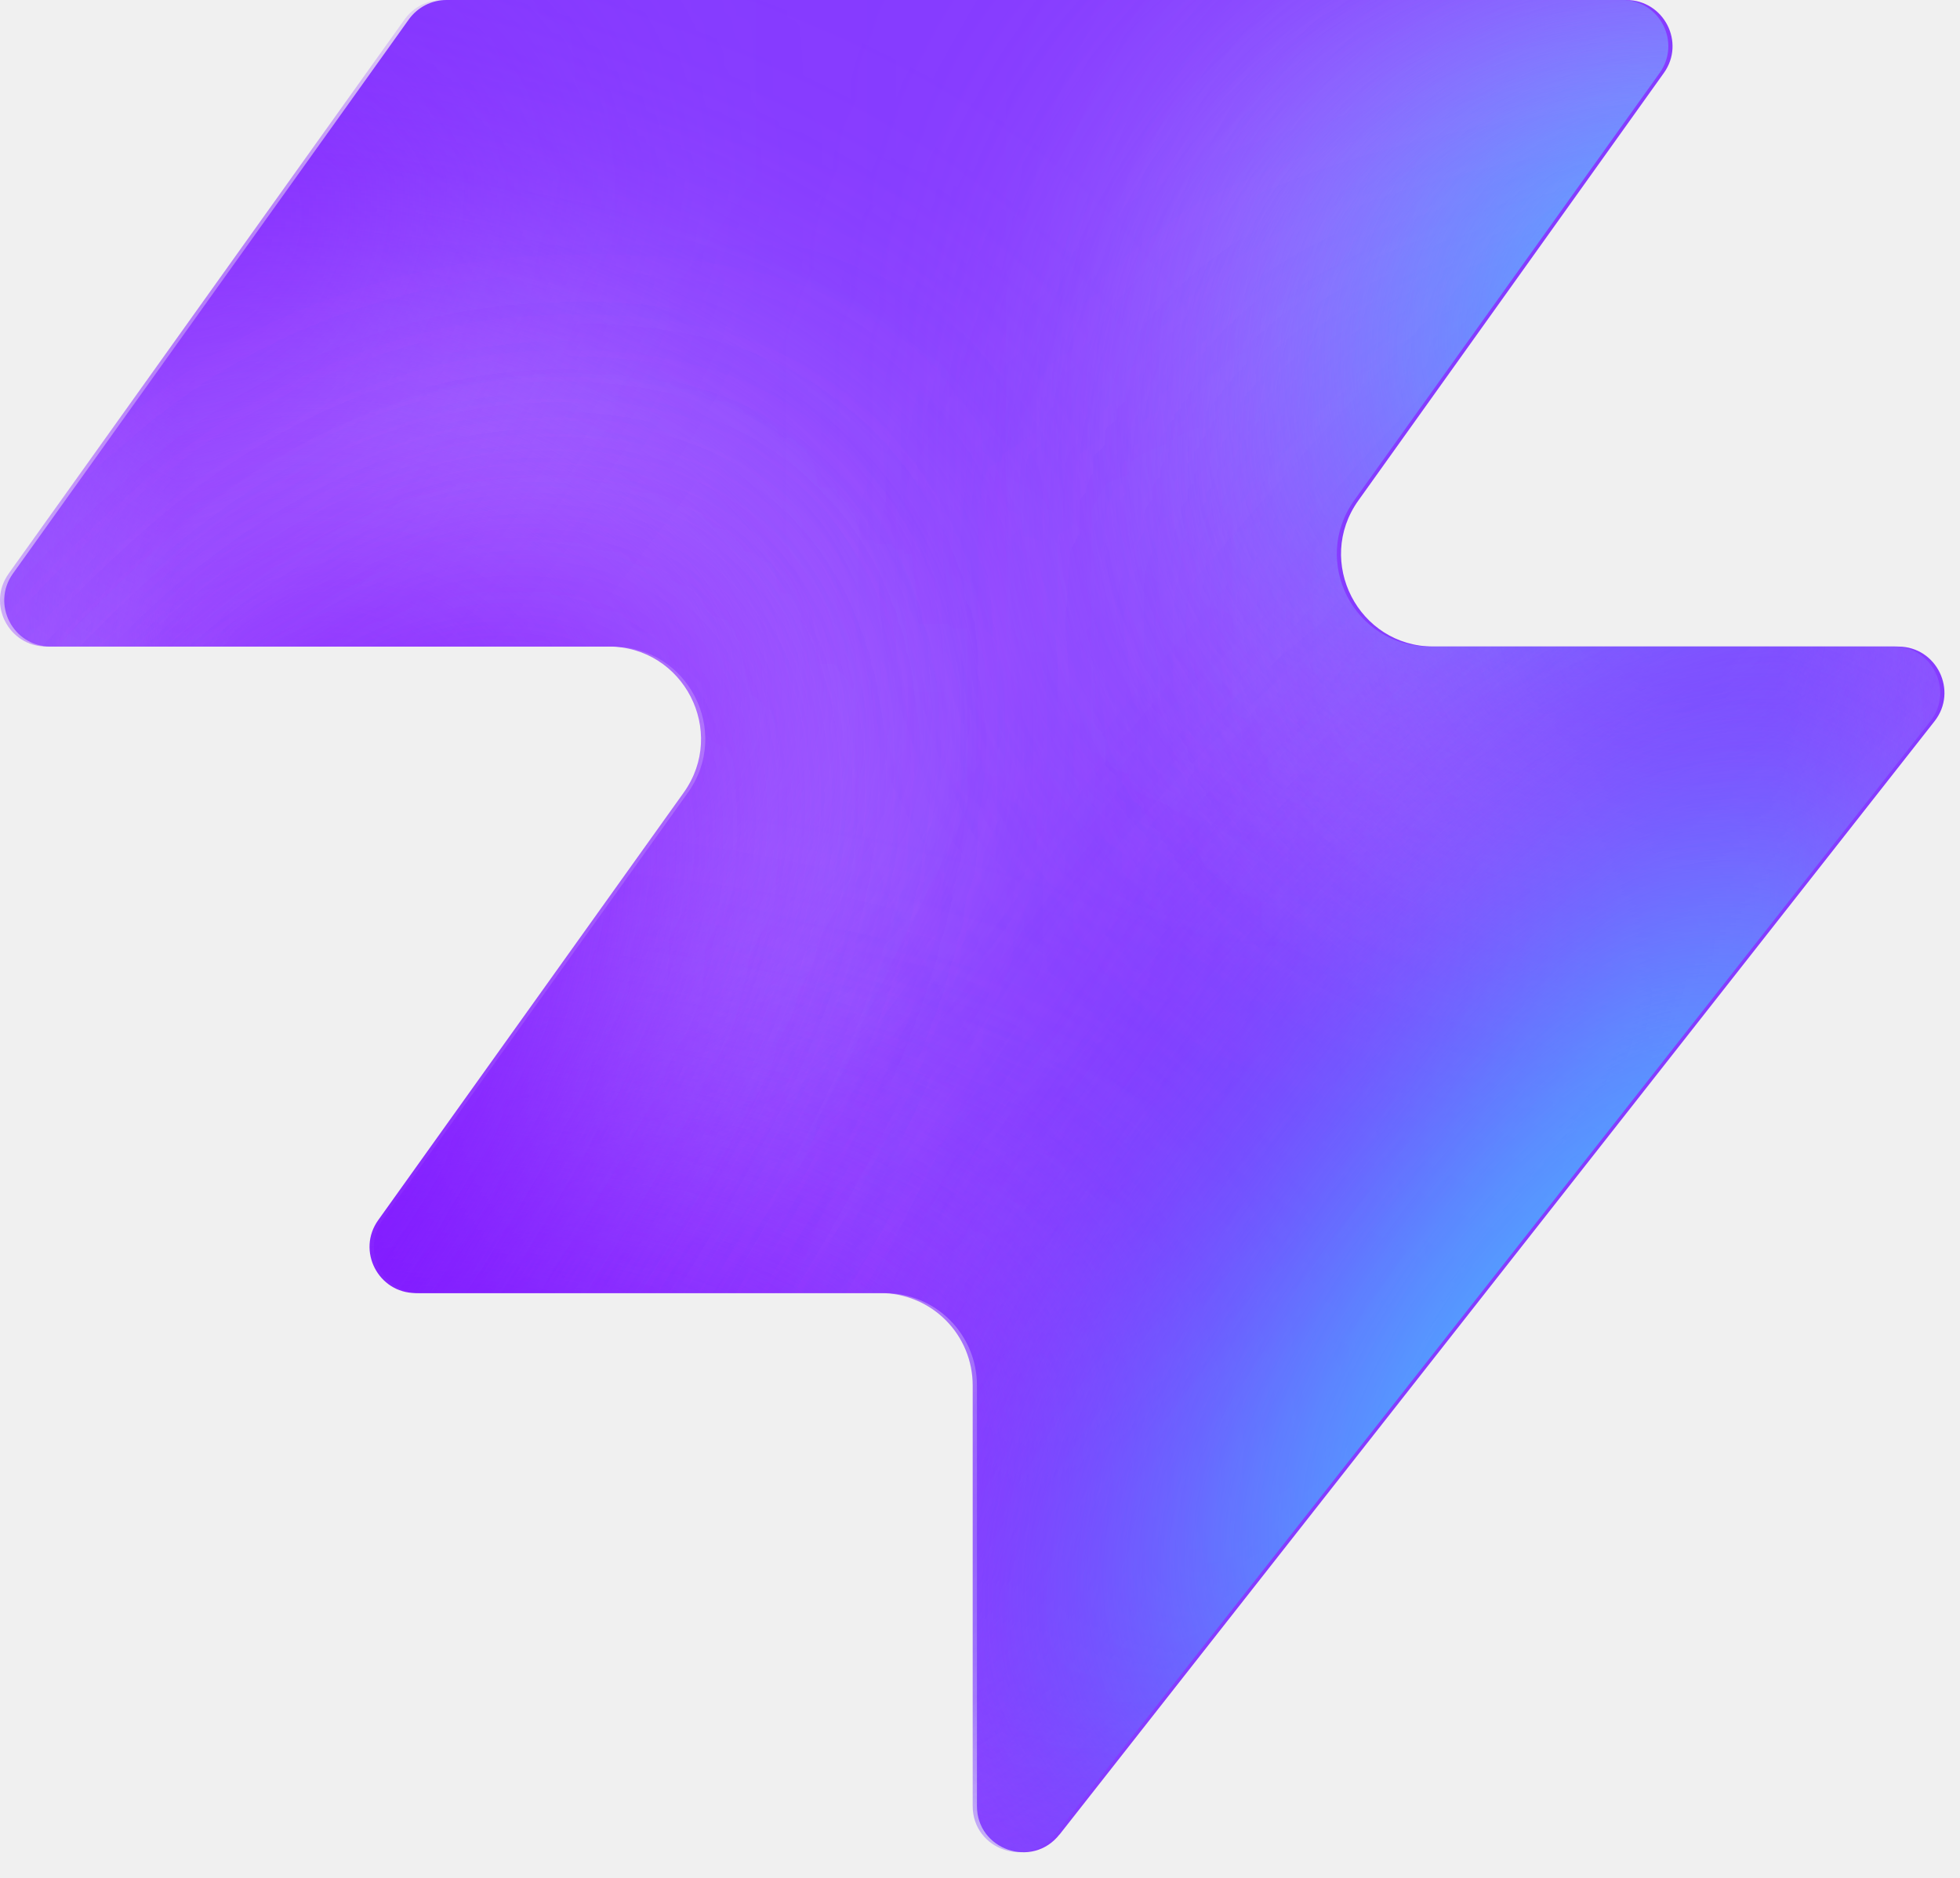
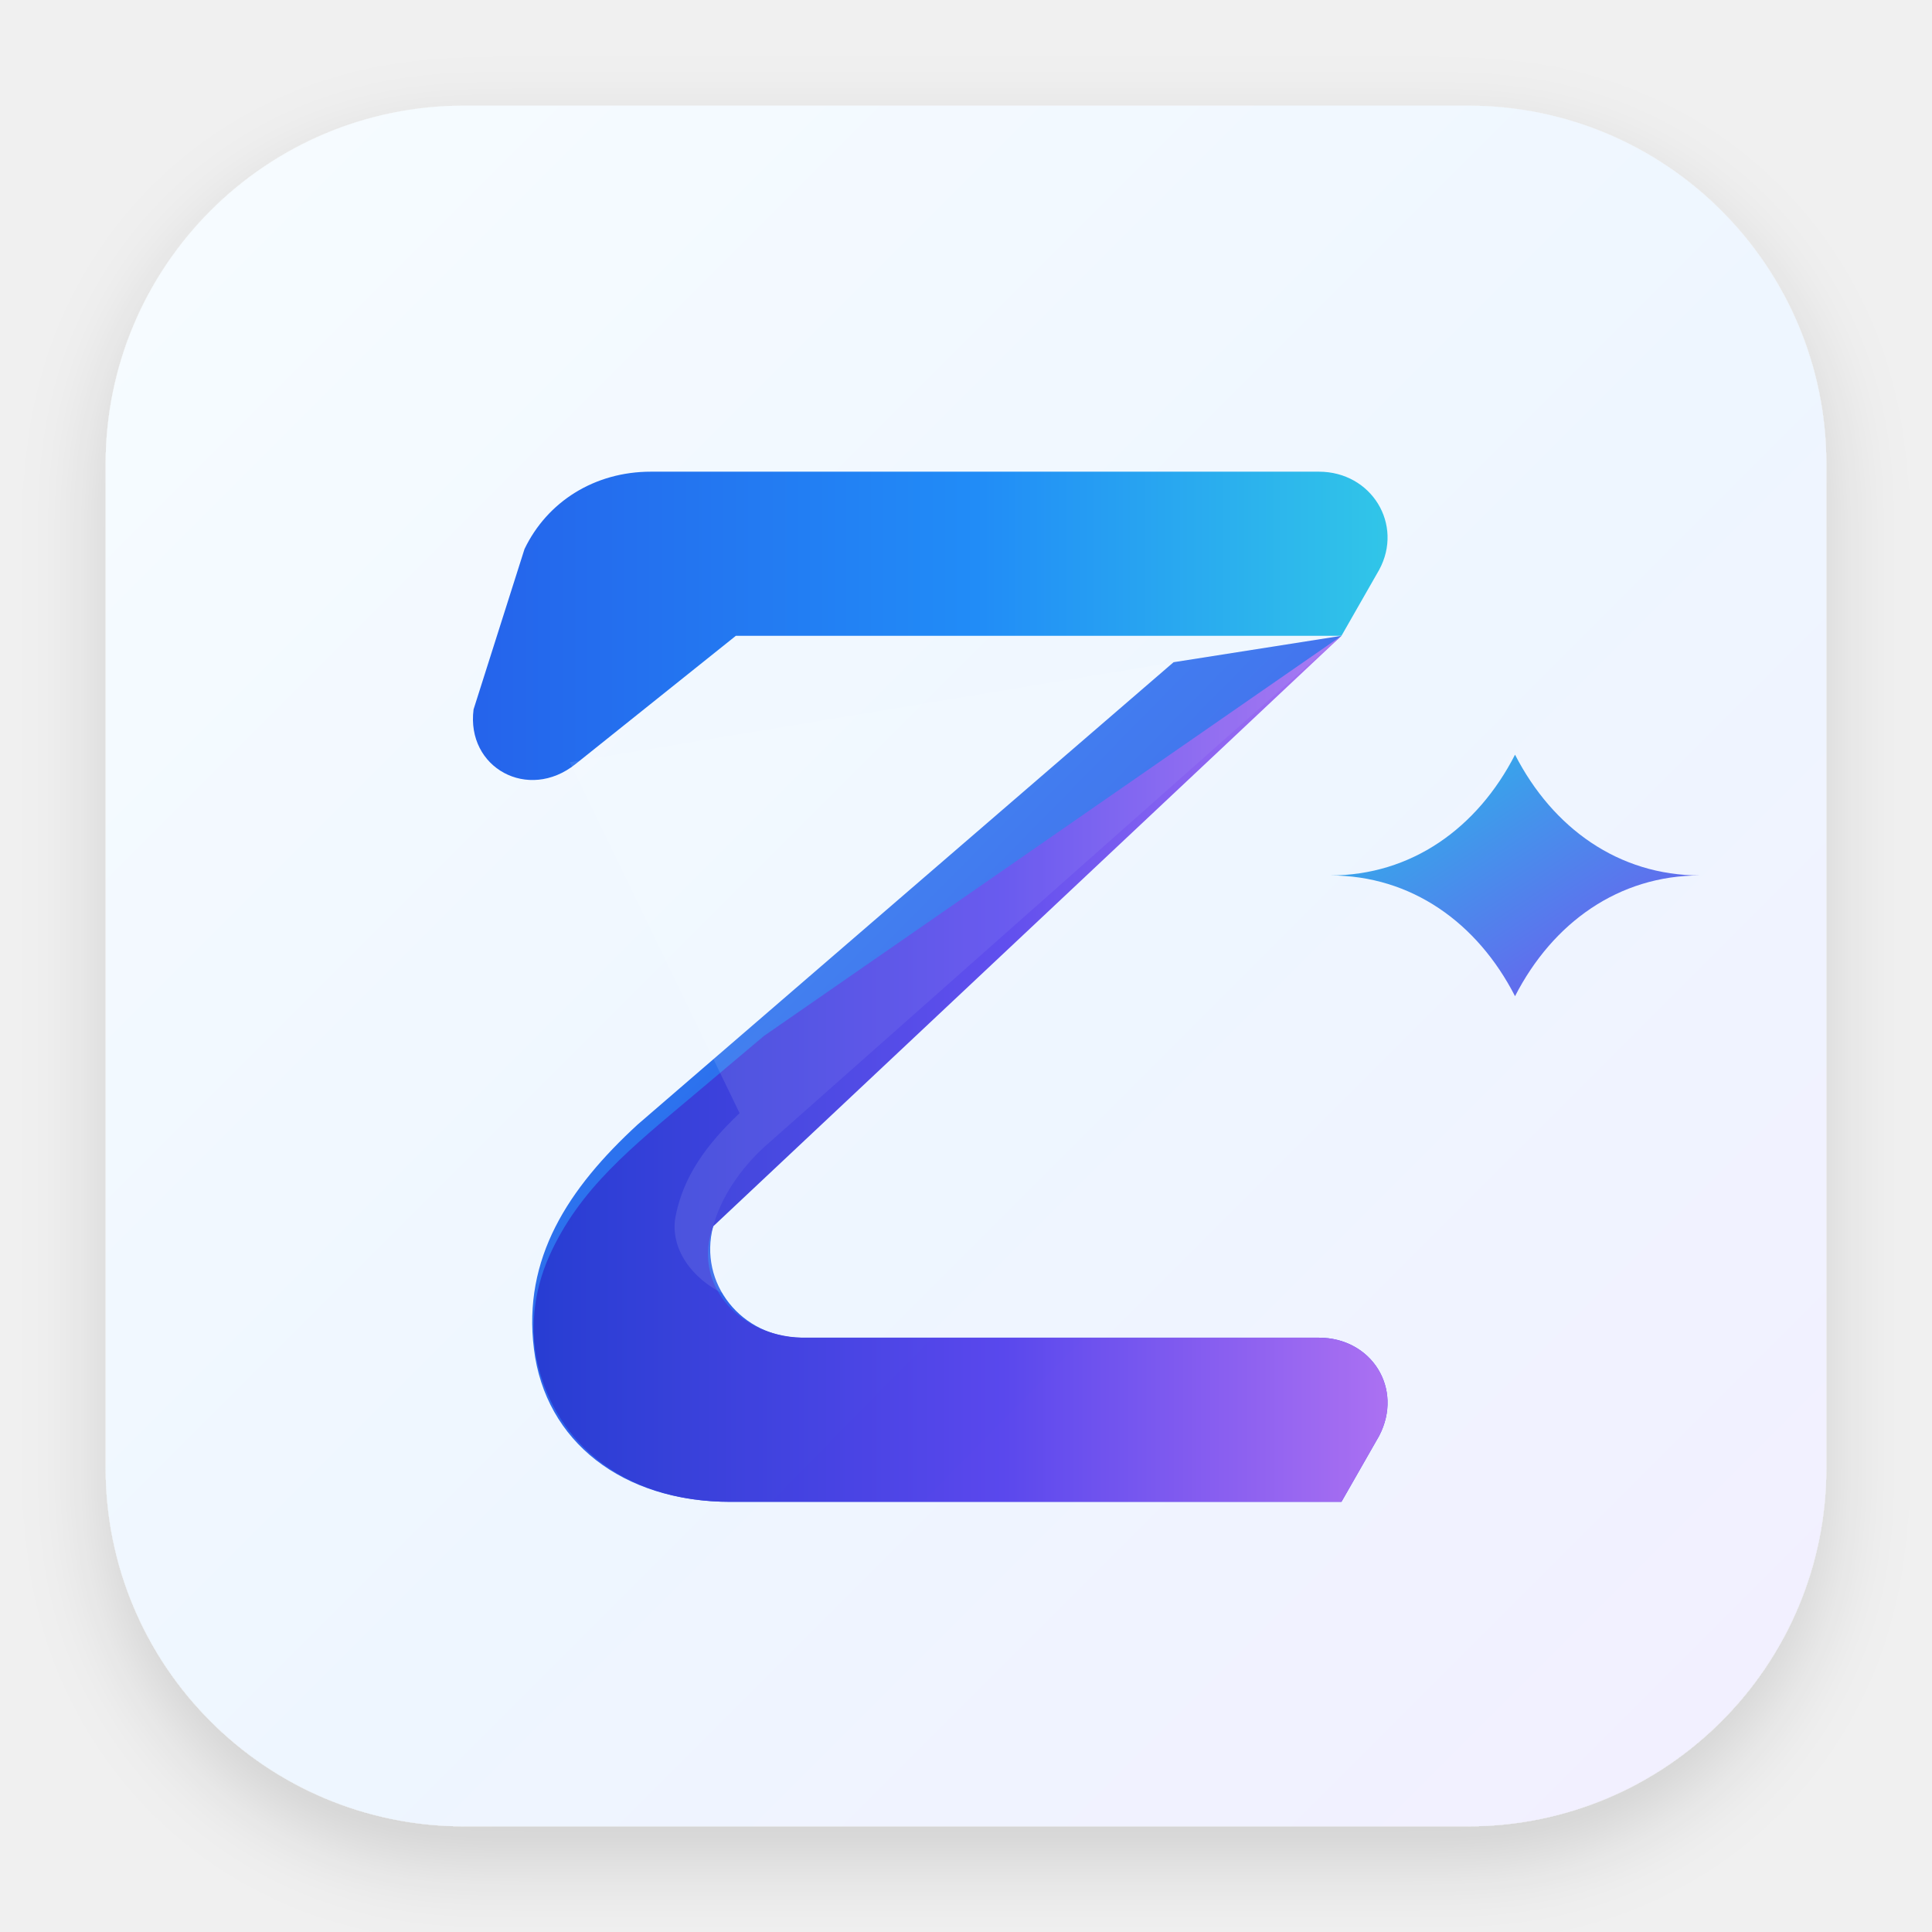
- <svg xmlns="http://www.w3.org/2000/svg" width="48" height="46" fill="none" viewBox="0 0 48 46">
-   <path fill="#863bff" d="M25.946 44.938c-.664.845-2.021.375-2.021-.698V33.937a2.26 2.26 0 0 0-2.262-2.262H10.287c-.92 0-1.456-1.04-.92-1.788l7.48-10.471c1.07-1.497 0-3.578-1.842-3.578H1.237c-.92 0-1.456-1.04-.92-1.788L10.013.474c.214-.297.556-.474.92-.474h28.894c.92 0 1.456 1.04.92 1.788l-7.48 10.471c-1.07 1.498 0 3.579 1.842 3.579h11.377c.943 0 1.473 1.088.89 1.83L25.947 44.94z" style="fill:#863bff;fill:color(display-p3 .525 .23 1);fill-opacity:1" />
-   <mask id="a" width="48" height="46" x="0" y="0" maskUnits="userSpaceOnUse" style="mask-type:alpha">
-     <path fill="#000" d="M25.842 44.938c-.664.844-2.021.375-2.021-.698V33.937a2.26 2.26 0 0 0-2.262-2.262H10.183c-.92 0-1.456-1.04-.92-1.788l7.48-10.471c1.07-1.498 0-3.579-1.842-3.579H1.133c-.92 0-1.456-1.04-.92-1.787L9.91.473c.214-.297.556-.474.92-.474h28.894c.92 0 1.456 1.04.92 1.788l-7.48 10.471c-1.07 1.498 0 3.578 1.842 3.578h11.377c.943 0 1.473 1.088.89 1.832L25.843 44.94z" style="fill:#000;fill-opacity:1" />
-   </mask>
-   <g mask="url(#a)">
-     <g filter="url(#b)">
-       <ellipse cx="5.508" cy="14.704" fill="#ede6ff" rx="5.508" ry="14.704" style="fill:#ede6ff;fill:color(display-p3 .927 .903 1);fill-opacity:1" transform="matrix(.00324 1 1 -.00324 -4.47 31.516)" />
-     </g>
-     <g filter="url(#c)">
-       <ellipse cx="10.399" cy="29.851" fill="#ede6ff" rx="10.399" ry="29.851" style="fill:#ede6ff;fill:color(display-p3 .927 .903 1);fill-opacity:1" transform="matrix(.00324 1 1 -.00324 -39.328 7.883)" />
-     </g>
-     <g filter="url(#d)">
-       <ellipse cx="5.508" cy="30.487" fill="#7e14ff" rx="5.508" ry="30.487" style="fill:#7e14ff;fill:color(display-p3 .492 .077 1);fill-opacity:1" transform="rotate(89.814 -25.913 -14.639)scale(1 -1)" />
-     </g>
-     <g filter="url(#e)">
-       <ellipse cx="5.508" cy="30.599" fill="#7e14ff" rx="5.508" ry="30.599" style="fill:#7e14ff;fill:color(display-p3 .492 .077 1);fill-opacity:1" transform="rotate(89.814 -32.644 -3.334)scale(1 -1)" />
-     </g>
-     <g filter="url(#f)">
-       <ellipse cx="5.508" cy="30.599" fill="#7e14ff" rx="5.508" ry="30.599" style="fill:#7e14ff;fill:color(display-p3 .492 .077 1);fill-opacity:1" transform="matrix(.00324 1 1 -.00324 -34.34 30.47)" />
-     </g>
-     <g filter="url(#g)">
-       <ellipse cx="14.072" cy="22.078" fill="#ede6ff" rx="14.072" ry="22.078" style="fill:#ede6ff;fill:color(display-p3 .927 .903 1);fill-opacity:1" transform="rotate(93.35 24.506 48.493)scale(-1 1)" />
-     </g>
-     <g filter="url(#h)">
-       <ellipse cx="3.47" cy="21.501" fill="#7e14ff" rx="3.47" ry="21.501" style="fill:#7e14ff;fill:color(display-p3 .492 .077 1);fill-opacity:1" transform="rotate(89.009 28.708 47.59)scale(-1 1)" />
-     </g>
-     <g filter="url(#i)">
-       <ellipse cx="3.47" cy="21.501" fill="#7e14ff" rx="3.47" ry="21.501" style="fill:#7e14ff;fill:color(display-p3 .492 .077 1);fill-opacity:1" transform="rotate(89.009 28.708 47.59)scale(-1 1)" />
-     </g>
-     <g filter="url(#j)">
-       <ellipse cx=".387" cy="8.972" fill="#7e14ff" rx="4.407" ry="29.108" style="fill:#7e14ff;fill:color(display-p3 .492 .077 1);fill-opacity:1" transform="rotate(39.51 .387 8.972)" />
-     </g>
-     <g filter="url(#k)">
-       <ellipse cx="47.523" cy="-6.092" fill="#7e14ff" rx="4.407" ry="29.108" style="fill:#7e14ff;fill:color(display-p3 .492 .077 1);fill-opacity:1" transform="rotate(37.892 47.523 -6.092)" />
-     </g>
-     <g filter="url(#l)">
-       <ellipse cx="41.412" cy="6.333" fill="#47bfff" rx="5.971" ry="9.665" style="fill:#47bfff;fill:color(display-p3 .28 .748 1);fill-opacity:1" transform="rotate(37.892 41.412 6.333)" />
-     </g>
-     <g filter="url(#m)">
-       <ellipse cx="-1.879" cy="38.332" fill="#7e14ff" rx="4.407" ry="29.108" style="fill:#7e14ff;fill:color(display-p3 .492 .077 1);fill-opacity:1" transform="rotate(37.892 -1.88 38.332)" />
-     </g>
-     <g filter="url(#n)">
-       <ellipse cx="-1.879" cy="38.332" fill="#7e14ff" rx="4.407" ry="29.108" style="fill:#7e14ff;fill:color(display-p3 .492 .077 1);fill-opacity:1" transform="rotate(37.892 -1.88 38.332)" />
-     </g>
-     <g filter="url(#o)">
-       <ellipse cx="35.651" cy="29.907" fill="#7e14ff" rx="4.407" ry="29.108" style="fill:#7e14ff;fill:color(display-p3 .492 .077 1);fill-opacity:1" transform="rotate(37.892 35.651 29.907)" />
-     </g>
-     <g filter="url(#p)">
-       <ellipse cx="38.418" cy="32.4" fill="#47bfff" rx="5.971" ry="15.297" style="fill:#47bfff;fill:color(display-p3 .28 .748 1);fill-opacity:1" transform="rotate(37.892 38.418 32.4)" />
-     </g>
-   </g>
+ <svg xmlns="http://www.w3.org/2000/svg" width="1024" height="1024" viewBox="0 0 1024 1024">
  <defs>
-     <filter id="b" width="60.045" height="41.654" x="-19.77" y="16.149" color-interpolation-filters="sRGB" filterUnits="userSpaceOnUse">
-       <feFlood flood-opacity="0" result="BackgroundImageFix" />
-       <feBlend in="SourceGraphic" in2="BackgroundImageFix" result="shape" />
-       <feGaussianBlur result="effect1_foregroundBlur_2002_17158" stdDeviation="7.659" />
-     </filter>
-     <filter id="c" width="90.34" height="51.437" x="-54.613" y="-7.533" color-interpolation-filters="sRGB" filterUnits="userSpaceOnUse">
-       <feFlood flood-opacity="0" result="BackgroundImageFix" />
-       <feBlend in="SourceGraphic" in2="BackgroundImageFix" result="shape" />
-       <feGaussianBlur result="effect1_foregroundBlur_2002_17158" stdDeviation="7.659" />
-     </filter>
-     <filter id="d" width="79.355" height="29.4" x="-49.64" y="2.03" color-interpolation-filters="sRGB" filterUnits="userSpaceOnUse">
-       <feFlood flood-opacity="0" result="BackgroundImageFix" />
-       <feBlend in="SourceGraphic" in2="BackgroundImageFix" result="shape" />
-       <feGaussianBlur result="effect1_foregroundBlur_2002_17158" stdDeviation="4.596" />
-     </filter>
-     <filter id="e" width="79.579" height="29.4" x="-45.045" y="20.029" color-interpolation-filters="sRGB" filterUnits="userSpaceOnUse">
-       <feFlood flood-opacity="0" result="BackgroundImageFix" />
-       <feBlend in="SourceGraphic" in2="BackgroundImageFix" result="shape" />
-       <feGaussianBlur result="effect1_foregroundBlur_2002_17158" stdDeviation="4.596" />
-     </filter>
-     <filter id="f" width="79.579" height="29.4" x="-43.513" y="21.178" color-interpolation-filters="sRGB" filterUnits="userSpaceOnUse">
-       <feFlood flood-opacity="0" result="BackgroundImageFix" />
-       <feBlend in="SourceGraphic" in2="BackgroundImageFix" result="shape" />
-       <feGaussianBlur result="effect1_foregroundBlur_2002_17158" stdDeviation="4.596" />
-     </filter>
-     <filter id="g" width="74.749" height="58.852" x="15.756" y="-17.901" color-interpolation-filters="sRGB" filterUnits="userSpaceOnUse">
-       <feFlood flood-opacity="0" result="BackgroundImageFix" />
-       <feBlend in="SourceGraphic" in2="BackgroundImageFix" result="shape" />
-       <feGaussianBlur result="effect1_foregroundBlur_2002_17158" stdDeviation="7.659" />
-     </filter>
-     <filter id="h" width="61.377" height="25.362" x="23.548" y="2.284" color-interpolation-filters="sRGB" filterUnits="userSpaceOnUse">
-       <feFlood flood-opacity="0" result="BackgroundImageFix" />
-       <feBlend in="SourceGraphic" in2="BackgroundImageFix" result="shape" />
-       <feGaussianBlur result="effect1_foregroundBlur_2002_17158" stdDeviation="4.596" />
-     </filter>
-     <filter id="i" width="61.377" height="25.362" x="23.548" y="2.284" color-interpolation-filters="sRGB" filterUnits="userSpaceOnUse">
-       <feFlood flood-opacity="0" result="BackgroundImageFix" />
-       <feBlend in="SourceGraphic" in2="BackgroundImageFix" result="shape" />
-       <feGaussianBlur result="effect1_foregroundBlur_2002_17158" stdDeviation="4.596" />
-     </filter>
-     <filter id="j" width="56.045" height="63.649" x="-27.636" y="-22.853" color-interpolation-filters="sRGB" filterUnits="userSpaceOnUse">
-       <feFlood flood-opacity="0" result="BackgroundImageFix" />
-       <feBlend in="SourceGraphic" in2="BackgroundImageFix" result="shape" />
-       <feGaussianBlur result="effect1_foregroundBlur_2002_17158" stdDeviation="4.596" />
-     </filter>
-     <filter id="k" width="54.814" height="64.646" x="20.116" y="-38.415" color-interpolation-filters="sRGB" filterUnits="userSpaceOnUse">
-       <feFlood flood-opacity="0" result="BackgroundImageFix" />
-       <feBlend in="SourceGraphic" in2="BackgroundImageFix" result="shape" />
-       <feGaussianBlur result="effect1_foregroundBlur_2002_17158" stdDeviation="4.596" />
-     </filter>
-     <filter id="l" width="33.541" height="35.313" x="24.641" y="-11.323" color-interpolation-filters="sRGB" filterUnits="userSpaceOnUse">
-       <feFlood flood-opacity="0" result="BackgroundImageFix" />
-       <feBlend in="SourceGraphic" in2="BackgroundImageFix" result="shape" />
-       <feGaussianBlur result="effect1_foregroundBlur_2002_17158" stdDeviation="4.596" />
-     </filter>
-     <filter id="m" width="54.814" height="64.646" x="-29.286" y="6.009" color-interpolation-filters="sRGB" filterUnits="userSpaceOnUse">
-       <feFlood flood-opacity="0" result="BackgroundImageFix" />
-       <feBlend in="SourceGraphic" in2="BackgroundImageFix" result="shape" />
-       <feGaussianBlur result="effect1_foregroundBlur_2002_17158" stdDeviation="4.596" />
-     </filter>
-     <filter id="n" width="54.814" height="64.646" x="-29.286" y="6.009" color-interpolation-filters="sRGB" filterUnits="userSpaceOnUse">
-       <feFlood flood-opacity="0" result="BackgroundImageFix" />
-       <feBlend in="SourceGraphic" in2="BackgroundImageFix" result="shape" />
-       <feGaussianBlur result="effect1_foregroundBlur_2002_17158" stdDeviation="4.596" />
-     </filter>
-     <filter id="o" width="54.814" height="64.646" x="8.244" y="-2.416" color-interpolation-filters="sRGB" filterUnits="userSpaceOnUse">
-       <feFlood flood-opacity="0" result="BackgroundImageFix" />
-       <feBlend in="SourceGraphic" in2="BackgroundImageFix" result="shape" />
-       <feGaussianBlur result="effect1_foregroundBlur_2002_17158" stdDeviation="4.596" />
-     </filter>
-     <filter id="p" width="39.409" height="43.623" x="18.713" y="10.588" color-interpolation-filters="sRGB" filterUnits="userSpaceOnUse">
-       <feFlood flood-opacity="0" result="BackgroundImageFix" />
-       <feBlend in="SourceGraphic" in2="BackgroundImageFix" result="shape" />
-       <feGaussianBlur result="effect1_foregroundBlur_2002_17158" stdDeviation="4.596" />
+     <linearGradient id="bg" x1="0" y1="0" x2="1" y2="1">
+       <stop offset="0" stop-color="#f7fcff" />
+       <stop offset="0.55" stop-color="#eef6ff" />
+       <stop offset="1" stop-color="#f3efff" />
+     </linearGradient>
+     <linearGradient id="zTop" x1="0" y1="0" x2="1" y2="0">
+       <stop offset="0" stop-color="#2563eb" />
+       <stop offset="0.55" stop-color="#218cf7" />
+       <stop offset="1" stop-color="#31c6e8" />
+     </linearGradient>
+     <linearGradient id="zMid" x1="0" y1="0" x2="1" y2="1">
+       <stop offset="0" stop-color="#2495f4" />
+       <stop offset="0.55" stop-color="#315eea" />
+       <stop offset="1" stop-color="#5647e9" />
+     </linearGradient>
+     <linearGradient id="zBottom" x1="0" y1="0" x2="1" y2="0">
+       <stop offset="0" stop-color="#273bd1" />
+       <stop offset="0.55" stop-color="#5b48ed" />
+       <stop offset="1" stop-color="#b072f2" />
+     </linearGradient>
+     <linearGradient id="spark" x1="0" y1="0" x2="1" y2="1">
+       <stop offset="0" stop-color="#24bfe9" />
+       <stop offset="1" stop-color="#7650ef" />
+     </linearGradient>
+     <filter id="shadow" x="-20%" y="-20%" width="140%" height="140%">
+       <feDropShadow dx="0" dy="18" stdDeviation="22" flood-opacity="0.14" />
    </filter>
  </defs>
+   <rect x="56" y="56" width="912" height="912" rx="190" fill="url(#bg)" filter="url(#shadow)" />
+   <g transform="translate(0,4)">
+     <path d="M278 287 C290 262 315 246 345 246 H699 C727 246 744 274 731 298 L711 333 H390 L305 401 C280 421 247 403 251 372 Z" fill="url(#zTop)" />
+     <path d="M711 333 L405 604 C392 616 382 631 378 646 C370 676 393 705 425 705 H699 C727 705 744 732 731 757 L711 792 H387 C330 792 289 760 283 711 C277 663 301 626 338 592 L622 347 Z" fill="url(#zMid)" />
+     <path d="M378 646 C367 675 390 704 425 705 H699 C727 705 744 732 731 757 L711 792 H387 C335 792 298 765 286 723 C280 702 283 680 291 662 C307 626 335 604 367 577 L405 545 L711 333 Z" fill="url(#zBottom)" opacity="0.96" />
+     <path d="M302 400 L622 347 L711 333 L405 604 C392 616 382 631 378 646 C374 659 377 671 384 682 C367 674 355 658 358 641 C362 620 374 603 392 586 Z" fill="#ffffff" opacity="0.10" />
+     <path d="M705 460 C748 460 783 435 803 396 C823 435 858 460 901 460 C858 460 823 485 803 524 C783 485 748 460 705 460 Z" fill="url(#spark)" />
+   </g>
</svg>
